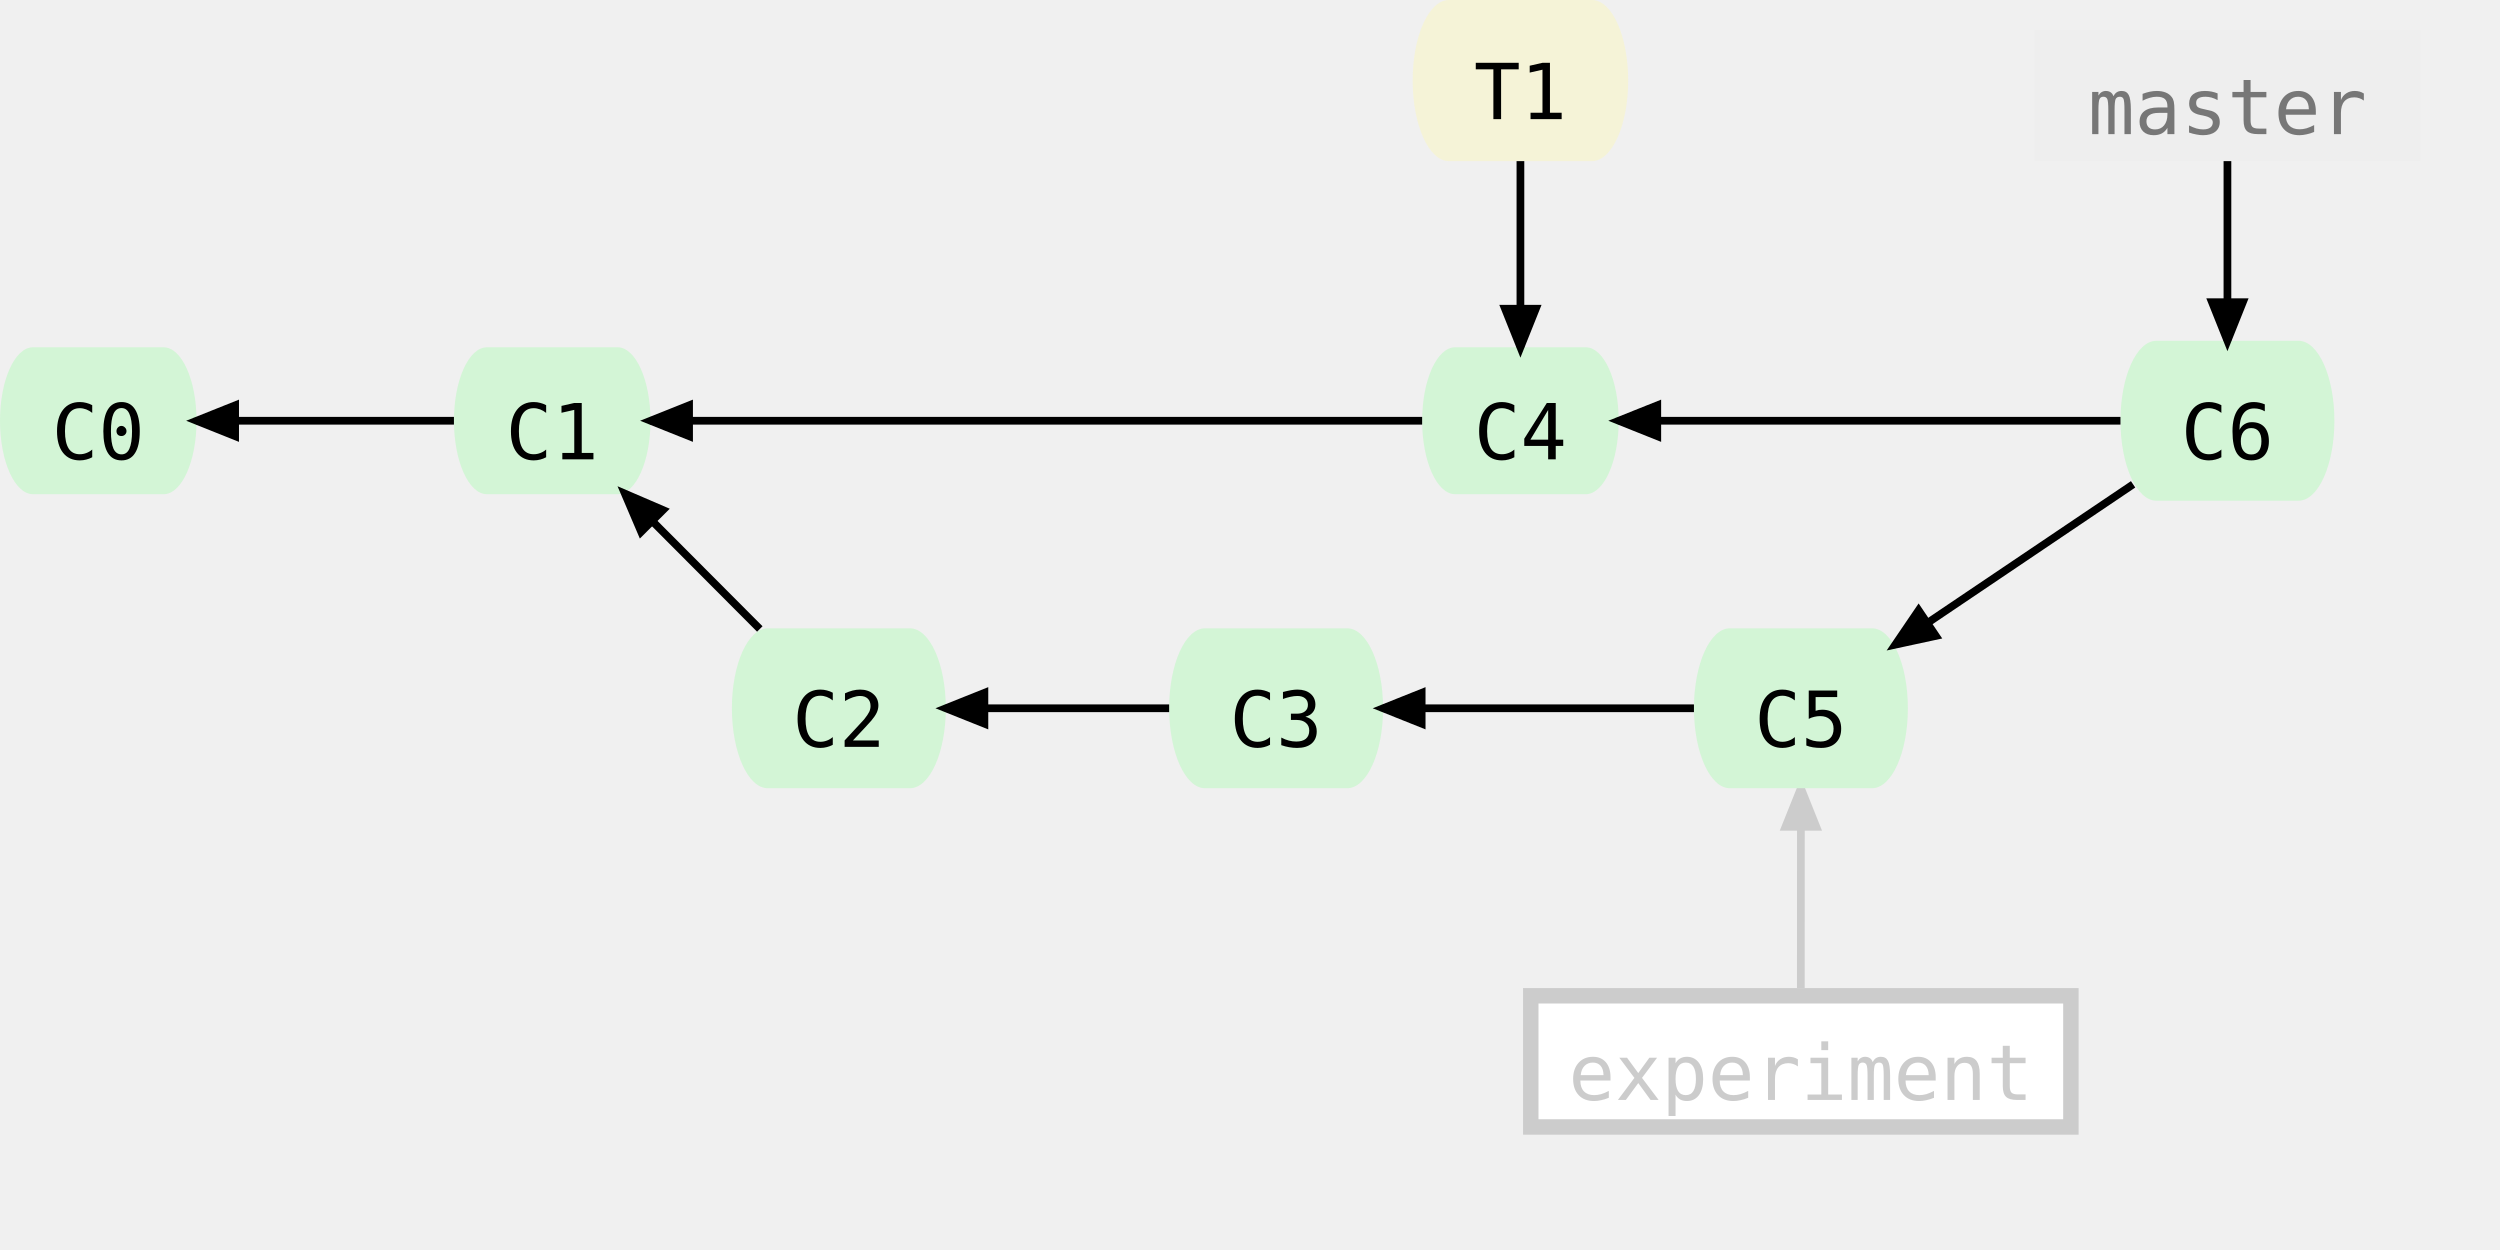
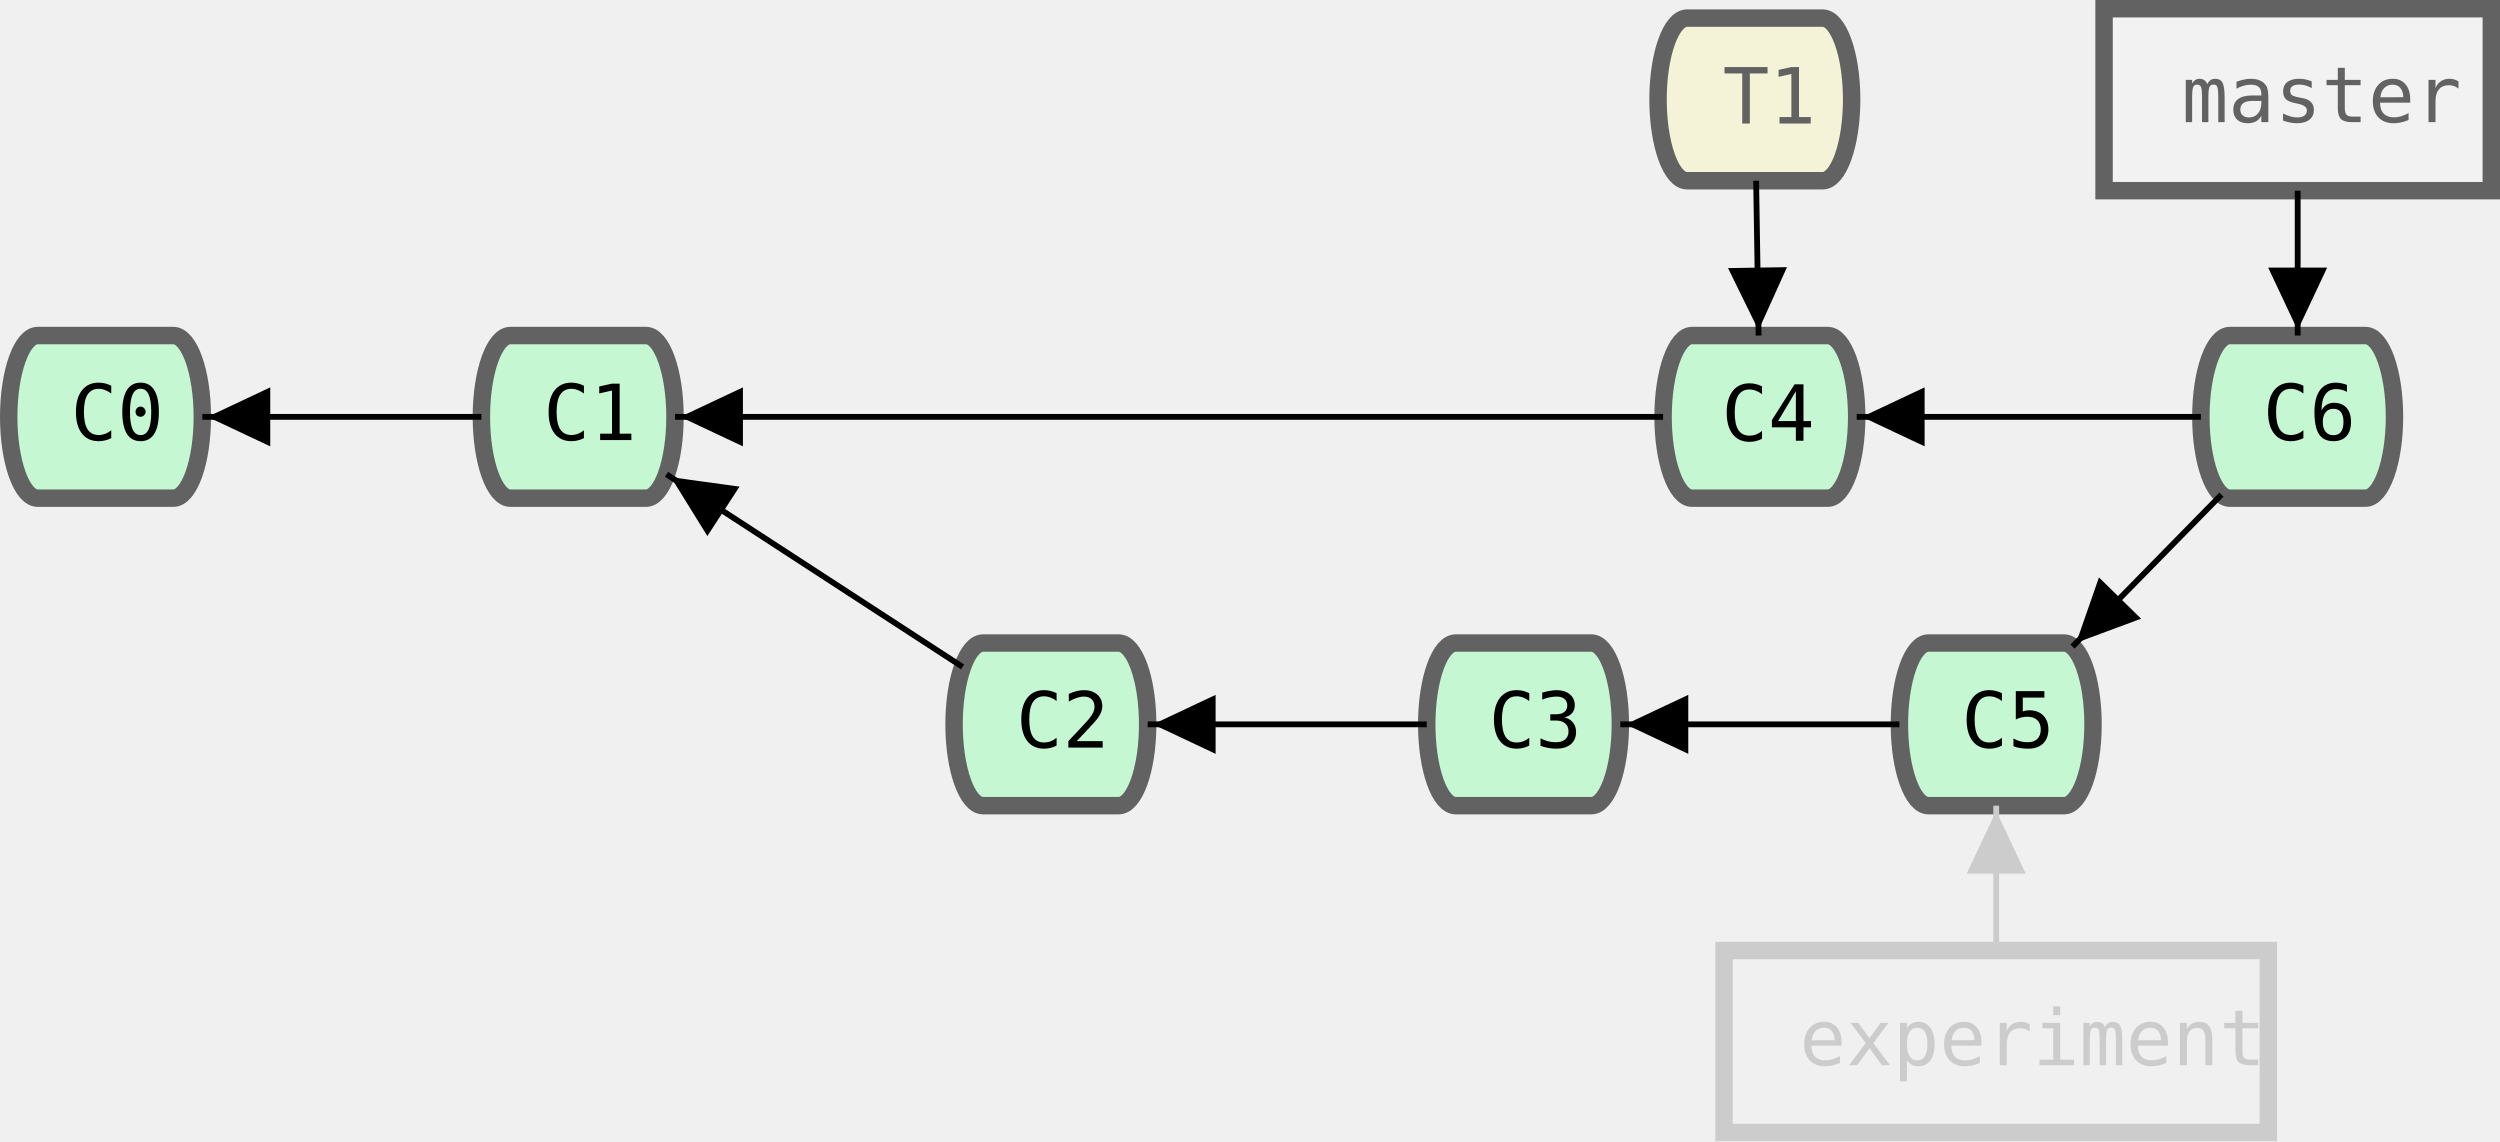
- <svg xmlns="http://www.w3.org/2000/svg" width="324.0" height="162.0">
-   <defs>
-     <marker orient="auto" refY="0.0" refX="0.0" id="Arrow1Lend_000000_1.000000px" style="overflow:visible;">
-       <path id="path_Arrow1Lend_000000_1.000000px" d="M -5,0.0 L -5,-2.0 L 0.0,0.0 L -5,2.0 z " style="fill:#000000;fill-rule:evenodd;stroke:#000000;stroke-width:1.0px;marker-start:none;" transform="scale(1)" />
+ <svg xmlns="http://www.w3.org/2000/svg" width="430.415" height="196.477" version="1.1" id="svg45" xml:space="preserve">
+   <defs id="defs4">
+     <marker orient="auto" refY="0" refX="0" id="Arrow1Lend_000000_1.000000px" style="overflow:visible">
+       <path id="path_Arrow1Lend_000000_1.000000px" d="M -5,0 V -2 L 0,0 -5,2 Z" style="fill:#000000;fill-rule:evenodd;stroke:#000000;stroke-width:1px;marker-start:none" />
    </marker>
-     <marker orient="auto" refY="0.0" refX="0.0" id="Arrow1Lend_cccccc_1.000000px" style="overflow:visible;">
-       <path id="path_Arrow1Lend_cccccc_1.000000px" d="M -5,0.0 L -5,-2.0 L 0.0,0.0 L -5,2.0 z " style="fill:#cccccc;fill-rule:evenodd;stroke:#cccccc;stroke-width:1.0px;marker-start:none;" transform="scale(1)" />
+     <marker orient="auto" refY="0" refX="0" id="Arrow1Lend_000000_1.000000px-3" style="overflow:visible">
+       <path id="path_Arrow1Lend_000000_1.000000px-6" d="M -5,0 V -2 L 0,0 -5,2 Z" style="fill:#000000;fill-rule:evenodd;stroke:#000000;stroke-width:1px;marker-start:none" />
+     </marker>
+     <rect x="318.086" y="219.016" width="10.384" height="29.798" id="rect3302" />
+     <marker orient="auto" refY="0" refX="0" id="Arrow1Lend_000000_1.000000px-5" style="overflow:visible">
+       <path id="path_Arrow1Lend_000000_1.000000px-3" d="M -5,0 V -2 L 0,0 -5,2 Z" style="fill:#000000;fill-rule:evenodd;stroke:#000000;stroke-width:1px;marker-start:none" />
+     </marker>
+     <marker style="overflow:visible" id="TriangleStart-0-1-8" refX="4" refY="0" orient="auto-start-reverse" markerWidth="10.784" markerHeight="10.155" viewBox="0 0 5.324 6.155" preserveAspectRatio="none">
+       <path transform="scale(0.5)" style="fill:context-stroke;fill-rule:evenodd;stroke:context-stroke;stroke-width:1pt" d="M 5.77,0 -2.88,5 V -5 Z" id="path135-8-9-0" />
+     </marker>
+     <marker style="overflow:visible" id="TriangleStart-0-1-6" refX="4" refY="0" orient="auto-start-reverse" markerWidth="10.784" markerHeight="10.155" viewBox="0 0 5.324 6.155" preserveAspectRatio="none">
+       <path transform="scale(0.5)" style="fill:context-stroke;fill-rule:evenodd;stroke:context-stroke;stroke-width:1pt" d="M 5.77,0 -2.88,5 V -5 Z" id="path135-8-9-6" />
+     </marker>
+     <marker style="overflow:visible" id="TriangleStart-0-1-0" refX="4" refY="0" orient="auto-start-reverse" markerWidth="10.784" markerHeight="10.155" viewBox="0 0 5.324 6.155" preserveAspectRatio="none">
+       <path transform="scale(0.5)" style="fill:context-stroke;fill-rule:evenodd;stroke:context-stroke;stroke-width:1pt" d="M 5.77,0 -2.88,5 V -5 Z" id="path135-8-9-04" />
+     </marker>
+     <marker style="overflow:visible" id="TriangleStart-0-1-2" refX="4" refY="0" orient="auto-start-reverse" markerWidth="10.784" markerHeight="10.155" viewBox="0 0 5.324 6.155" preserveAspectRatio="none">
+       <path transform="scale(0.5)" style="fill:context-stroke;fill-rule:evenodd;stroke:context-stroke;stroke-width:1pt" d="M 5.77,0 -2.88,5 V -5 Z" id="path135-8-9-67" />
+     </marker>
+     <marker style="overflow:visible" id="TriangleStart-0-1-98" refX="4" refY="0" orient="auto-start-reverse" markerWidth="10.784" markerHeight="10.155" viewBox="0 0 5.324 6.155" preserveAspectRatio="none">
+       <path transform="scale(0.5)" style="fill:context-stroke;fill-rule:evenodd;stroke:context-stroke;stroke-width:1pt" d="M 5.77,0 -2.88,5 V -5 Z" id="path135-8-9-7" />
+     </marker>
+     <marker style="overflow:visible" id="TriangleStart-0-1-5" refX="4" refY="0" orient="auto-start-reverse" markerWidth="10.784" markerHeight="10.155" viewBox="0 0 5.324 6.155" preserveAspectRatio="none">
+       <path transform="scale(0.5)" style="fill:context-stroke;fill-rule:evenodd;stroke:context-stroke;stroke-width:1pt" d="M 5.77,0 -2.88,5 V -5 Z" id="path135-8-9-99" />
+     </marker>
+     <marker style="overflow:visible" id="TriangleStart-0-1-91" refX="4" refY="0" orient="auto-start-reverse" markerWidth="10.784" markerHeight="10.155" viewBox="0 0 5.324 6.155" preserveAspectRatio="none">
+       <path transform="scale(0.5)" style="fill:context-stroke;fill-rule:evenodd;stroke:context-stroke;stroke-width:1pt" d="M 5.77,0 -2.88,5 V -5 Z" id="path135-8-9-07" />
+     </marker>
+     <marker style="overflow:visible" id="TriangleStart-0-1-91-7" refX="4" refY="0" orient="auto-start-reverse" markerWidth="10.784" markerHeight="10.155" viewBox="0 0 5.324 6.155" preserveAspectRatio="none">
+       <path transform="scale(0.5)" style="fill:context-stroke;fill-rule:evenodd;stroke:context-stroke;stroke-width:1pt" d="M 5.77,0 -2.88,5 V -5 Z" id="path135-8-9-07-0" />
+     </marker>
+     <marker style="overflow:visible" id="TriangleStart-0-1-91-2" refX="4" refY="0" orient="auto-start-reverse" markerWidth="10.784" markerHeight="10.155" viewBox="0 0 5.324 6.155" preserveAspectRatio="none">
+       <path transform="scale(0.5)" style="fill:context-stroke;fill-rule:evenodd;stroke:context-stroke;stroke-width:1pt" d="M 5.77,0 -2.88,5 V -5 Z" id="path135-8-9-07-7" />
+     </marker>
+     <marker style="overflow:visible" id="TriangleStart-0-1-91-9" refX="4" refY="0" orient="auto-start-reverse" markerWidth="10.784" markerHeight="10.155" viewBox="0 0 5.324 6.155" preserveAspectRatio="none">
+       <path transform="scale(0.5)" style="fill:context-stroke;fill-rule:evenodd;stroke:context-stroke;stroke-width:1pt" d="M 5.77,0 -2.88,5 V -5 Z" id="path135-8-9-07-3" />
    </marker>
  </defs>
-   <g transform="translate(-4.90345,-3.25922)">
-     <g style="fill:#fff;stroke:#000000;stroke-width:1px">
-       <rect id="1330" width="25.473" height="19.042" x="63.734" y="48.267" rx="4.277" ry="9.521" style="fill:#d3f5d6;stroke:none;stroke-width:3px" />
-       <text id="1330_text" x="63.734" y="48.267" style="fill:#000000;stroke:#000000;stroke-width:0;font-family: Inconsolata;font-size:10px">
-         <tspan id="1330_line1" text-anchor="middle" x="76.471" y="62.788" text-align="center" font-family="Inconsolata" font-size="10.0px" fill="#000000" stroke="#000000">C1</tspan>
-       </text>
-       <rect id="1333" width="25.473" height="19.042" x="4.903" y="48.267" rx="4.277" ry="9.521" style="fill:#d3f5d6;stroke:none;stroke-width:3px" />
-       <text id="1333_text" x="4.903" y="48.267" style="fill:#000000;stroke:#000000;stroke-width:0;font-family: Inconsolata;font-size:10px">
-         <tspan id="1333_line1" text-anchor="middle" x="17.64" y="62.788" text-align="center" font-family="Inconsolata" font-size="10.0px" fill="#000000" stroke="#000000">C0</tspan>
-       </text>
-       <path id="1334" style="stroke:#000000;marker-end:url(#Arrow1Lend_000000_1.000000px);marker-start:none;fill:none" d="M 63.734,57.788 L 30.376,57.788" />
-       <rect id="1335" width="27.726" height="20.726" x="99.756" y="84.688" rx="4.655" ry="10.363" style="fill:#d3f5d6;stroke:none;stroke-width:3px" />
-       <text id="1335_text" x="99.756" y="84.688" style="fill:#000000;stroke:#000000;stroke-width:0;font-family: Inconsolata;font-size:10px">
-         <tspan id="1335_line1" text-anchor="middle" x="113.619" y="100.051" text-align="center" font-family="Inconsolata" font-size="10.0px" fill="#000000" stroke="#000000">C2</tspan>
-       </text>
-       <path id="1336" style="stroke:#000000;marker-end:url(#Arrow1Lend_000000_1.000000px);marker-start:none;fill:none" d="M 103.374,84.775 L 85.883,67.229" />
-       <rect id="1337" width="27.726" height="20.726" x="156.425" y="84.688" rx="4.655" ry="10.363" style="fill:#d3f5d6;stroke:none;stroke-width:3px" />
-       <text id="1337_text" x="156.425" y="84.688" style="fill:#000000;stroke:#000000;stroke-width:0;font-family: Inconsolata;font-size:10px">
-         <tspan id="1337_line1" text-anchor="middle" x="170.288" y="100.051" text-align="center" font-family="Inconsolata" font-size="10.0px" fill="#000000" stroke="#000000">C3</tspan>
-       </text>
-       <path id="1338" style="stroke:#000000;marker-end:url(#Arrow1Lend_000000_1.000000px);marker-start:none;fill:none" d="M 156.425,95.051 L 127.482,95.051" />
-       <rect id="1339" width="25.473" height="19.042" x="189.213" y="48.267" rx="4.277" ry="9.521" style="fill:#d3f5d6;stroke:none;stroke-width:3px" />
-       <text id="1339_text" x="189.213" y="48.267" style="fill:#000000;stroke:#000000;stroke-width:0;font-family: Inconsolata;font-size:10px">
-         <tspan id="1339_line1" text-anchor="middle" x="201.949" y="62.788" text-align="center" font-family="Inconsolata" font-size="10.0px" fill="#000000" stroke="#000000">C4</tspan>
-       </text>
-       <path id="1340" style="stroke:#000000;marker-end:url(#Arrow1Lend_000000_1.000000px);marker-start:none;fill:none" d="M 189.213,57.788 L 89.207,57.788" />
-       <rect id="1341" width="70.0" height="17.0" x="203.291" y="132.314" style="stroke:#cccccc;stroke-width:2px" />
-       <text id="1341_text" x="213.291" y="135.314" style="fill:#cccccc;stroke:#cccccc;stroke-width:0;font-family: Inconsolata;font-size:10px">
-         <tspan id="1341_line1" text-anchor="middle" x="238.291" y="145.814" text-align="center" font-family="Inconsolata" font-size="10.0px" fill="#cccccc" stroke="#cccccc">experiment</tspan>
-       </text>
-       <path id="1342" style="stroke:#cccccc;marker-end:url(#Arrow1Lend_cccccc_1.000000px);marker-start:none;fill:none" d="M 238.293,131.314 L 238.299,105.414" />
-       <rect id="1343" width="27.726" height="20.726" x="224.439" y="84.688" rx="4.655" ry="10.363" style="fill:#d3f5d6;stroke:none;stroke-width:3px" />
-       <text id="1343_text" x="224.439" y="84.688" style="fill:#000000;stroke:#000000;stroke-width:0;font-family: Inconsolata;font-size:10px">
-         <tspan id="1343_line1" text-anchor="middle" x="238.302" y="100.051" text-align="center" font-family="Inconsolata" font-size="10.0px" fill="#000000" stroke="#000000">C5</tspan>
-       </text>
-       <path id="1344" style="stroke:#000000;marker-end:url(#Arrow1Lend_000000_1.000000px);marker-start:none;fill:none" d="M 224.439,95.051 L 184.151,95.051" />
-       <rect id="1346" width="27.726" height="20.726" x="279.716" y="47.425" rx="4.655" ry="10.363" style="fill:#d3f5d6;stroke:none;stroke-width:3px" />
-       <text id="1346_text" x="279.716" y="47.425" style="fill:#000000;stroke:#000000;stroke-width:0;font-family: Inconsolata;font-size:10px">
-         <tspan id="1346_line1" text-anchor="middle" x="293.579" y="62.788" text-align="center" font-family="Inconsolata" font-size="10.0px" fill="#000000" stroke="#000000">C6</tspan>
-       </text>
-       <rect id="1331" width="50.0" height="17.0" x="268.579" y="7.141" style="fill:#eeeeee;stroke:none;stroke-width:2px" />
-       <text id="1331_text" x="278.579" y="10.141" style="fill:#cccccc;stroke:#cccccc;stroke-width:0;font-family: Inconsolata;font-size:10px">
-         <tspan id="1331_line1" text-anchor="middle" x="293.579" y="20.641" text-align="center" font-family="Inconsolata" font-size="10.0px" fill="#777777" stroke="#777777">master</tspan>
-       </text>
-       <path id="1347" style="stroke:#000000;marker-end:url(#Arrow1Lend_000000_1.000000px);marker-start:none;fill:none" d="M 293.579,24.141 L 293.579,47.425" />
-       <path id="1348" style="stroke:#000000;marker-end:url(#Arrow1Lend_000000_1.000000px);marker-start:none;fill:none" d="M 279.716,57.788 L 214.686,57.788" />
-       <path id="1349" style="stroke:#000000;marker-end:url(#Arrow1Lend_000000_1.000000px);marker-start:none;fill:none" d="M 281.354,66.029 L 250.527,86.81" />
-       <rect id="1352" width="27.933" height="20.881" x="187.983" y="3.259" rx="4.69" ry="10.441" style="fill:#f5f3d7;stroke:none;stroke-width:3px" />
-       <text id="1352_text" x="187.983" y="3.259" style="fill:#000000;stroke:#000000;stroke-width:0;font-family: Inconsolata;font-size:10px">
-         <tspan id="1352_line1" text-anchor="middle" x="201.95" y="18.7" text-align="center" font-family="Inconsolata" font-size="10.0px" fill="#000000" stroke="#000000">T1</tspan>
-       </text>
-       <path id="1353" style="stroke:#000000;marker-end:url(#Arrow1Lend_000000_1.000000px);marker-start:none;fill:none" d="M 201.95,24.141 L 201.95,48.267" />
-     </g>
+   <g id="g_master" style="stroke:#626262;stroke-width:3;stroke-dasharray:none;stroke-opacity:1" transform="translate(-90.41798,-155.0577)">
+     <path d="m 452.667,187.887 h 66.667 v -31.329 h -66.667 z" style="fill:#f1f2f1;fill-opacity:1;fill-rule:nonzero;stroke:#626262;stroke-width:3;stroke-dasharray:none;stroke-opacity:1" id="b_master" />
+     <text xml:space="preserve" style="font-variant:normal;font-weight:normal;font-size:13.333px;font-family:Inconsolata;-inkscape-font-specification:Inconsolata;writing-mode:lr-tb;fill:#626262;fill-opacity:1;fill-rule:nonzero;stroke:none;stroke-width:3;stroke-dasharray:none;stroke-opacity:1" id="t_master" x="466.033" y="176.089">
+       <tspan x="466.033 472.7 479.367 486.033 492.7 499.367" y="176.089" id="tspan34577" style="fill:#626262;fill-opacity:1;stroke:none;stroke-width:3;stroke-dasharray:none;stroke-opacity:1">master</tspan>
+     </text>
  </g>
+   <g id="g_master_h" transform="translate(-156.2054,7.29628)" style="stroke:#626262;stroke-width:3;stroke-dasharray:none;stroke-opacity:1">
+     <path d="m 453.032,187.68 h 93.708 v -31.329 h -93.708 z" style="fill:none;fill-opacity:1;fill-rule:nonzero;stroke:#cccccc;stroke-width:3;stroke-dasharray:none;stroke-opacity:1" id="b_master_h" />
+     <text xml:space="preserve" style="font-variant:normal;font-weight:normal;font-size:13.333px;font-family:Inconsolata;-inkscape-font-specification:Inconsolata;writing-mode:lr-tb;fill:#cccccc;fill-opacity:1;fill-rule:nonzero;stroke:none;stroke-width:3;stroke-dasharray:none;stroke-opacity:1" id="t_master_h" x="466.033" y="176.089">
+       <tspan id="tspan34577-2" style="fill:#cccccc;fill-opacity:1;stroke:none;stroke-width:3;stroke-dasharray:none;stroke-opacity:1" x="466.033" y="176.089">experiment</tspan>
+     </text>
+   </g>
+   <g id="g_c1" style="stroke:#626262;stroke-width:3;stroke-dasharray:none;stroke-opacity:1" transform="translate(-56.91872,-50.4183)">
+     <path d="m 144.797,108.187 h 23.333 c 2.76,0 5,6.272 5,14 0,7.728 -2.24,14 -5,14 h -23.333 c -2.761,0 -5,-6.272 -5,-14 0,-7.728 2.239,-14 5,-14" style="fill:#c5f7d2;fill-opacity:1;fill-rule:nonzero;stroke:#626262;stroke-width:3;stroke-dasharray:none;stroke-opacity:1" id="b_c1" />
+     <text xml:space="preserve" style="font-variant:normal;font-weight:normal;font-size:13.333px;font-family:Inconsolata;-inkscape-font-specification:Inconsolata;writing-mode:lr-tb;fill:#000000;fill-opacity:1;fill-rule:nonzero;stroke:none;stroke-width:3;stroke-dasharray:none;stroke-opacity:1" id="t_c1" x="150.464" y="126.187">
+       <tspan x="150.464 157.131" y="126.187" id="tspan34585" style="stroke:none;stroke-width:3;stroke-dasharray:none;stroke-opacity:1">C1</tspan>
+     </text>
+   </g>
+   <g id="g_c0" style="stroke:#626262;stroke-width:3;stroke-dasharray:none;stroke-opacity:1" transform="translate(-38.0552,-50.4183)">
+     <path d="m 44.555,108.187 h 23.333 c 2.76,0 5,6.272 5,14 0,7.728 -2.24,14 -5,14 H 44.555 c -2.76,0 -5,-6.272 -5,-14 0,-7.728 2.24,-14 5,-14" style="fill:#c5f7d2;fill-opacity:1;fill-rule:nonzero;stroke:#626262;stroke-width:3;stroke-dasharray:none;stroke-opacity:1" id="b_c0" />
+     <text xml:space="preserve" style="font-variant:normal;font-weight:normal;font-size:13.333px;font-family:Inconsolata;-inkscape-font-specification:Inconsolata;writing-mode:lr-tb;fill:#000000;fill-opacity:1;fill-rule:nonzero;stroke:none;stroke-width:3;stroke-dasharray:none;stroke-opacity:1" id="t_c0" x="50.222" y="126.187">
+       <tspan x="50.222 56.889" y="126.187" id="tspan34593" style="stroke:none;stroke-width:3;stroke-dasharray:none;stroke-opacity:1">C0</tspan>
+     </text>
+   </g>
+   <g id="g_c2" style="stroke:#626262;stroke-width:3;stroke-dasharray:none;stroke-opacity:1" transform="translate(-46.55477,2.52103)">
+     <path d="m 215.812,108.187 h 23.333 c 2.76,0 5,6.272 5,14 0,7.728 -2.24,14 -5,14 h -23.333 c -2.76,0 -5,-6.272 -5,-14 0,-7.728 2.24,-14 5,-14" style="fill:#c5f7d2;fill-opacity:1;fill-rule:nonzero;stroke:#626262;stroke-width:3;stroke-dasharray:none;stroke-opacity:1" id="b_c2" />
+     <text xml:space="preserve" style="font-variant:normal;font-weight:normal;font-size:13.333px;font-family:Inconsolata;-inkscape-font-specification:Inconsolata;writing-mode:lr-tb;fill:#000000;fill-opacity:1;fill-rule:nonzero;stroke:none;stroke-width:3;stroke-dasharray:none;stroke-opacity:1" id="t_c2" x="221.479" y="126.187">
+       <tspan x="221.479 228.145" y="126.187" id="tspan34607" style="stroke:none;stroke-width:3;stroke-dasharray:none;stroke-opacity:1">C2</tspan>
+     </text>
+   </g>
+   <g id="g_c3" style="stroke:#626262;stroke-width:3;stroke-dasharray:none;stroke-opacity:1" transform="translate(-48.28815,2.52103)">
+     <path d="m 298.924,108.187 h 23.333 c 2.76,0 5,6.272 5,14 0,7.728 -2.24,14 -5,14 h -23.333 c -2.76,0 -5,-6.272 -5,-14 0,-7.728 2.24,-14 5,-14" style="fill:#c5f7d2;fill-opacity:1;fill-rule:nonzero;stroke:#626262;stroke-width:3;stroke-dasharray:none;stroke-opacity:1" id="b_c3" />
+     <text xml:space="preserve" style="font-variant:normal;font-weight:normal;font-size:13.333px;font-family:Inconsolata;-inkscape-font-specification:Inconsolata;writing-mode:lr-tb;fill:#000000;fill-opacity:1;fill-rule:nonzero;stroke:none;stroke-width:3;stroke-dasharray:none;stroke-opacity:1" id="t_c3" x="304.591" y="126.187">
+       <tspan x="304.591 311.257" y="126.187" id="tspan34655" style="stroke:none;stroke-width:3;stroke-dasharray:none;stroke-opacity:1">C3</tspan>
+     </text>
+   </g>
+   <g id="g_c4" style="stroke:#626262;stroke-width:3;stroke-dasharray:none;stroke-opacity:1" transform="translate(-87.47484,-50.4183)">
+     <path d="m 378.8,108.187 h 23.333 c 2.76,0 5,6.272 5,14 0,7.728 -2.24,14 -5,14 h -23.333 c -2.76,0 -5,-6.272 -5,-14 0,-7.728 2.24,-14 5,-14" style="fill:#c5f7d2;fill-opacity:1;fill-rule:nonzero;stroke:#626262;stroke-width:3;stroke-dasharray:none;stroke-opacity:1" id="b_c4" />
+     <text xml:space="preserve" style="font-variant:normal;font-weight:normal;font-size:13.333px;font-family:Inconsolata;-inkscape-font-specification:Inconsolata;writing-mode:lr-tb;fill:#000000;fill-opacity:1;fill-rule:nonzero;stroke:none;stroke-width:3;stroke-dasharray:none;stroke-opacity:1" id="t_c4" x="383.853" y="126.3">
+       <tspan x="383.853 390.52" y="126.3" id="tspan34669" style="stroke:none;stroke-width:3;stroke-dasharray:none;stroke-opacity:1">C4</tspan>
+     </text>
+   </g>
+   <g id="g_c5" style="stroke:#626262;stroke-width:3;stroke-dasharray:none;stroke-opacity:1" transform="translate(-142.3189,2.52103)">
+     <path d="m 474.333,108.187 h 23.333 c 2.76,0 5,6.272 5,14 0,7.728 -2.24,14 -5,14 h -23.333 c -2.76,0 -5,-6.272 -5,-14 0,-7.728 2.24,-14 5,-14" style="fill:#c5f7d2;fill-opacity:1;fill-rule:nonzero;stroke:#626262;stroke-width:3;stroke-dasharray:none;stroke-opacity:1" id="b_c5" />
+     <text xml:space="preserve" style="font-variant:normal;font-weight:normal;font-size:13.333px;font-family:Inconsolata;-inkscape-font-specification:Inconsolata;writing-mode:lr-tb;fill:#000000;fill-opacity:1;fill-rule:nonzero;stroke:none;stroke-width:3;stroke-dasharray:none;stroke-opacity:1" id="t_c5" x="480" y="126.187">
+       <tspan x="480 486.667" y="126.187" id="tspan34697" style="stroke:none;stroke-width:3;stroke-dasharray:none;stroke-opacity:1">C5</tspan>
+     </text>
+   </g>
+   <g id="g_c5-6" style="stroke:#626262;stroke-width:3;stroke-dasharray:none;stroke-opacity:1" transform="translate(-90.41798,-50.4183)">
+     <path d="m 474.333,108.187 h 23.333 c 2.76,0 5,6.272 5,14 0,7.728 -2.24,14 -5,14 h -23.333 c -2.76,0 -5,-6.272 -5,-14 0,-7.728 2.24,-14 5,-14" style="fill:#c5f7d2;fill-opacity:1;fill-rule:nonzero;stroke:#626262;stroke-width:3;stroke-dasharray:none;stroke-opacity:1" id="b_c5-2" />
+     <text xml:space="preserve" style="font-variant:normal;font-weight:normal;font-size:13.333px;font-family:Inconsolata;-inkscape-font-specification:Inconsolata;writing-mode:lr-tb;fill:#000000;fill-opacity:1;fill-rule:nonzero;stroke:none;stroke-width:3;stroke-dasharray:none;stroke-opacity:1" id="t_c5-9" x="480" y="126.187">
+       <tspan x="480" y="126.187" id="tspan34697-1" style="stroke:none;stroke-width:3;stroke-dasharray:none;stroke-opacity:1">C6</tspan>
+     </text>
+   </g>
+   <g id="g_master_h2" transform="translate(-169.9036,-155.0577)" style="stroke:#626262;stroke-width:3;stroke-dasharray:none;stroke-opacity:1">
+     <path d="m 430.432,-2.091 h 23.333 c 2.76,0 5,6.272 5,14 0,7.728 -2.24,14 -5,14 h -23.333 c -2.76,0 -5,-6.272 -5,-14 0,-7.728 2.24,-14 5,-14" style="fill:#f5f3d7;fill-opacity:1;fill-rule:nonzero;stroke:#626262;stroke-width:3;stroke-dasharray:none;stroke-opacity:1" id="b_c4-5" transform="translate(29.93,160.2666)" />
+     <text xml:space="preserve" style="font-variant:normal;font-weight:normal;font-size:13.333px;font-family:Inconsolata;-inkscape-font-specification:Inconsolata;writing-mode:lr-tb;fill:#626262;fill-opacity:1;fill-rule:nonzero;stroke:none;stroke-width:3;stroke-dasharray:none;stroke-opacity:1" id="t_master_h2" x="466.495" y="176.322">
+       <tspan id="tspan34577-2-1-5-0" style="fill:#626262;fill-opacity:1;stroke:none;stroke-width:3;stroke-dasharray:none;stroke-opacity:1" x="466.495" y="176.322">T1</tspan>
+     </text>
+   </g>
+   <path style="display:inline;fill:none;fill-rule:evenodd;stroke:#000000;stroke-width:1px;stroke-linecap:butt;stroke-linejoin:miter;stroke-opacity:1;marker-end:url(#TriangleStart-0-1-8)" d="m 327.014,124.708 -48.045,0" id="a_1-1-6-5" />
+   <path style="display:inline;fill:none;fill-rule:evenodd;stroke:#000000;stroke-width:1px;stroke-linecap:butt;stroke-linejoin:miter;stroke-opacity:1;marker-end:url(#TriangleStart-0-1-6)" d="M 286.325,71.769 H 116.212" id="a_1-1-6-4" />
+   <path style="display:inline;fill:none;fill-rule:evenodd;stroke:#000000;stroke-width:1px;stroke-linecap:butt;stroke-linejoin:miter;stroke-opacity:1;marker-end:url(#TriangleStart-0-1-0)" d="M 245.636,124.708 H 197.591" id="a_1-1-6-6" />
+   <path style="display:inline;fill:none;fill-rule:evenodd;stroke:#000000;stroke-width:1px;stroke-linecap:butt;stroke-linejoin:miter;stroke-opacity:1;marker-end:url(#TriangleStart-0-1-2)" d="M 165.72,114.817 114.75,81.659" id="a_1-1-6-56" />
+   <path style="display:inline;fill:none;fill-rule:evenodd;stroke:#000000;stroke-width:1px;stroke-linecap:butt;stroke-linejoin:miter;stroke-opacity:1;marker-end:url(#TriangleStart-0-1-98)" d="M 82.879,71.769 H 34.833" id="a_1-1-6-2" />
+   <path style="display:inline;fill:none;fill-rule:evenodd;stroke:#000000;stroke-width:1px;stroke-linecap:butt;stroke-linejoin:miter;stroke-opacity:1;marker-end:url(#TriangleStart-0-1-5)" d="m 302.347,31.118 0.423,26.651" id="a_1-1-6-14" />
+   <path style="display:inline;fill:none;fill-rule:evenodd;stroke:#000000;stroke-width:1px;stroke-linecap:butt;stroke-linejoin:miter;stroke-opacity:1;marker-end:url(#TriangleStart-0-1-91)" d="m 395.582,32.829 0,24.939" id="a_1-1-6-58" />
+   <path style="display:inline;fill:none;fill-rule:evenodd;stroke:#000000;stroke-width:1px;stroke-linecap:butt;stroke-linejoin:miter;stroke-opacity:1;marker-end:url(#TriangleStart-0-1-91-2)" d="M 378.915,71.769 H 319.658" id="a_1-1-6-58-0" />
+   <path style="display:inline;fill:none;fill-rule:evenodd;stroke:#000000;stroke-width:1px;stroke-linecap:butt;stroke-linejoin:miter;stroke-opacity:1;marker-end:url(#TriangleStart-0-1-91-9)" d="M 382.453,85.16 356.81,111.317" id="a_1-1-6-58-6" />
+   <path style="display:inline;fill:none;fill-rule:evenodd;stroke:#cccccc;stroke-width:1px;stroke-linecap:butt;stroke-linejoin:miter;stroke-opacity:1;marker-end:url(#TriangleStart-0-1-91-7)" d="m 343.681,163.647 0,-24.939" id="a_1-1-6-58-4" />
</svg>
